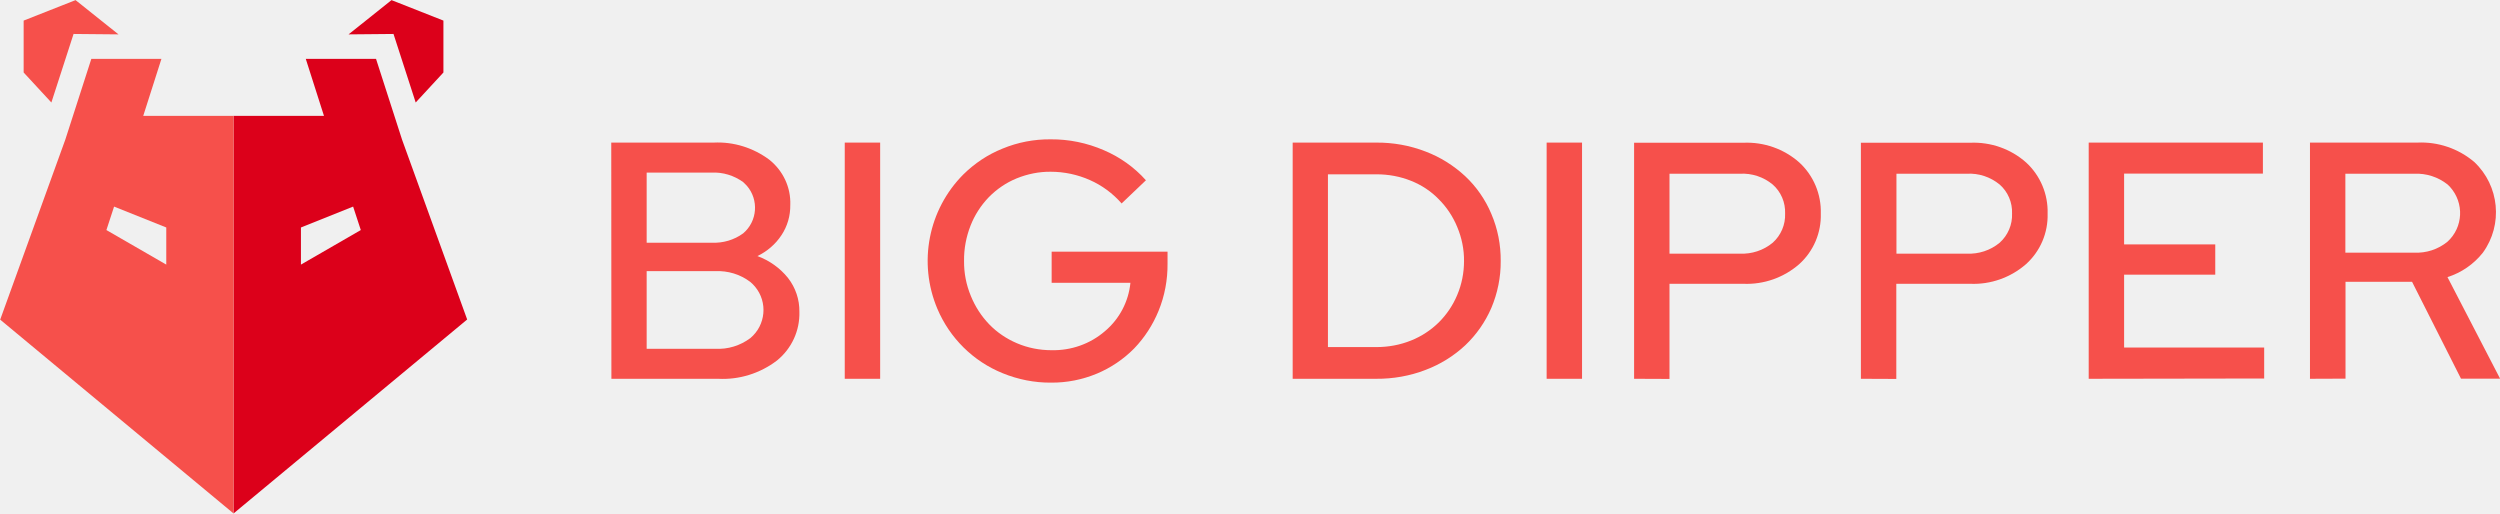
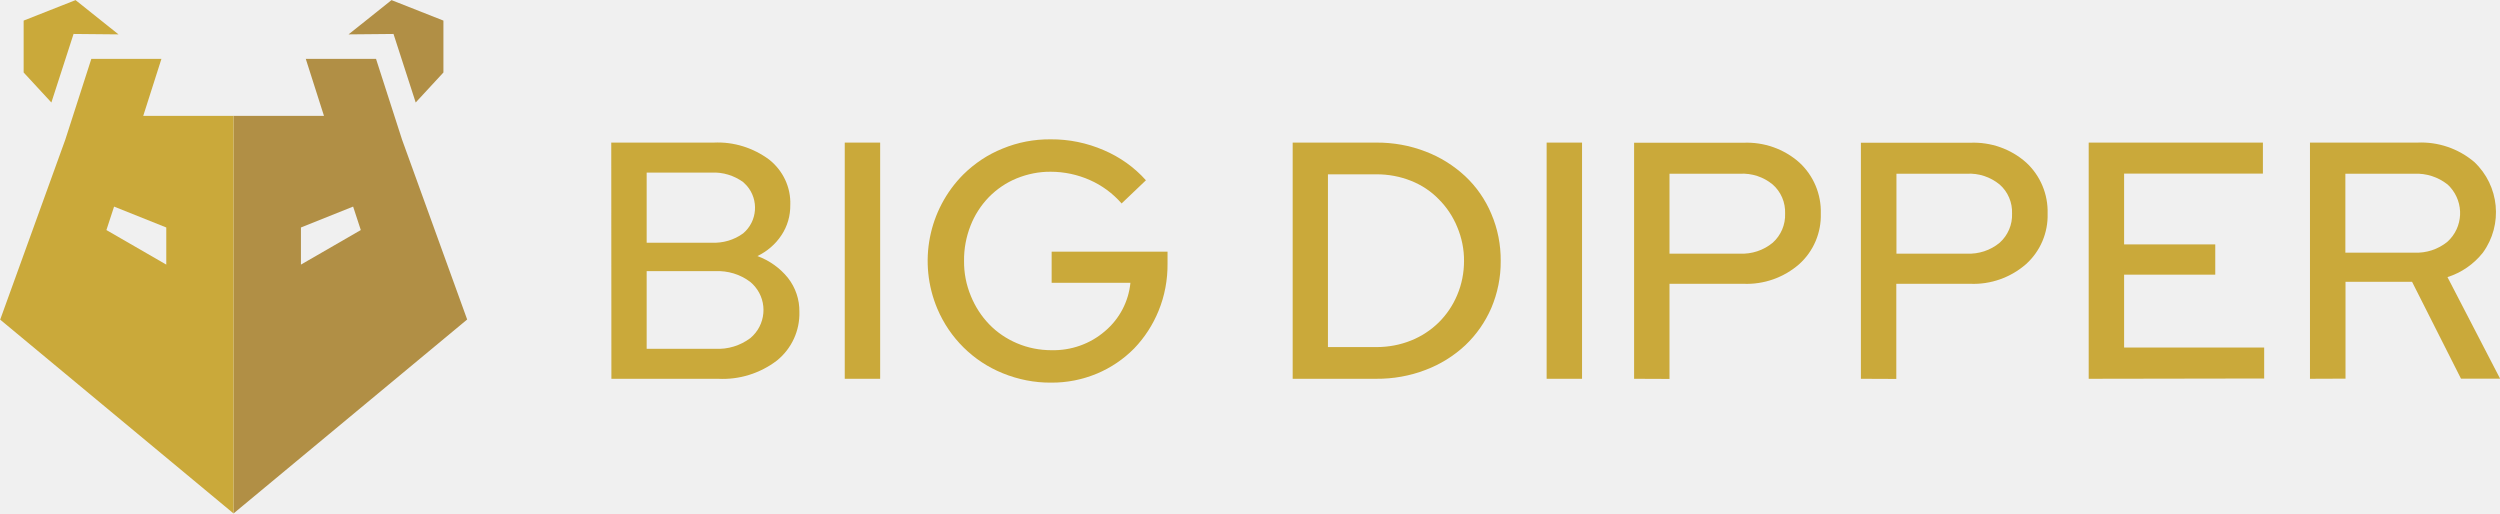
<svg xmlns="http://www.w3.org/2000/svg" version="1.1" id="home" x="0px" y="0px" viewBox="0 0 175.81 36.11" style="enable-background:new 0 0 175.81 36.11;" xml:space="preserve">
  <style type="text/css">
	.st0{fill:none;}
	.st1{stroke:#000000;stroke-width:0.14;stroke-miterlimit:10;}
	.st2{fill:#FD3B4C;}
	.st3{fill-rule:evenodd;clip-rule:evenodd;fill:#F4863B;}
	.st4{fill:#FFFFFF;}
	.st5{fill-rule:evenodd;clip-rule:evenodd;fill:#5C7BFC;}
	.st6{fill-rule:evenodd;clip-rule:evenodd;fill:#FEB92B;}
	.st7{fill-rule:evenodd;clip-rule:evenodd;fill:#3EAF66;}
	.st8{fill:#8F4DDB;}
	.st9{fill:#1D1E22;}
	.st10{fill:#FD565F;}
	.st11{fill:#25282D;}
	.st12{fill:#E6E6E6;}
	.st13{fill-rule:evenodd;clip-rule:evenodd;fill:#FD3B4C;}
	.st14{fill-rule:evenodd;clip-rule:evenodd;fill:#FFFFFF;}
	.st15{fill:#12B263;}
	.st16{fill:#3EAF66;}
- 	.st17{fill:#DC001A;}
- 	.st18{fill:#F6504B;}
+ 	.st17{fill:#b18f45;}
+ 	.st18{fill:#CAA93A;}
</style>
  <g>
    <g id="Group_20765_1_" transform="translate(11.553 9.938)">
      <path id="Path_45208_3_" class="st17" d="M16.12-7.55l1.56,4.82l1.95-2.11v-3.65l-3.65-1.44l-3.02,2.41L16.12-7.55z" />
      <path id="Path_45209_3_" class="st17" d="M16.72-0.12L16.72-0.12L14.89-5.8H9.95l1.28,4.01H4.87v27.96L21.3,12.53L16.72-0.12z     M9.61,8.67V6.06l3.67-1.47l0.54,1.65L9.61,8.67z" />
      <path id="Path_45210_3_" class="st18" d="M-6.38-7.55l-1.56,4.82l-1.95-2.11v-3.65l3.65-1.44l3.02,2.41L-6.38-7.55z" />
      <path id="Path_45211_3_" class="st18" d="M-1.48-1.79L-0.2-5.8h-4.93l-1.83,5.68l0,0l-4.58,12.66L4.87,26.17V-1.79L-1.48-1.79z     M0.14,8.67l-4.21-2.43l0.54-1.65l3.67,1.47V8.67z" />
    </g>
    <g id="Group_20766_1_" transform="translate(54.536 19.708)">
      <path id="Path_45212_1_" class="st18" d="M-11.55-9.68h7.2c1.4-0.07,2.78,0.36,3.91,1.2c0.97,0.77,1.53,1.95,1.48,3.19    c0.01,0.75-0.2,1.49-0.62,2.12C0-2.53-0.59-2.03-1.27-1.7c0.84,0.31,1.59,0.84,2.15,1.54c0.53,0.68,0.81,1.51,0.8,2.37    C1.72,3.54,1.14,4.8,0.11,5.64c-1.19,0.91-2.66,1.37-4.15,1.29h-7.5L-11.55-9.68z M-4.5-7.57h-4.56v4.93h4.56    c0.8,0.04,1.59-0.19,2.23-0.66c1-0.85,1.11-2.35,0.26-3.34C-2.09-6.73-2.18-6.82-2.27-6.9C-2.92-7.37-3.7-7.61-4.5-7.57z     M-4.24,4.82c0.89,0.05,1.76-0.22,2.47-0.75c1.09-0.91,1.24-2.53,0.33-3.62c-0.1-0.12-0.21-0.23-0.33-0.33    c-0.71-0.54-1.58-0.8-2.47-0.76h-4.82v5.46H-4.24z" />
      <path id="Path_45213_1_" class="st18" d="M4.87,6.93V-9.68h2.49V6.93H4.87z" />
      <path id="Path_45214_1_" class="st18" d="M27.57-1.16c0.01,1.13-0.2,2.26-0.63,3.31c-0.4,0.98-0.98,1.88-1.72,2.65    c-0.74,0.75-1.63,1.35-2.6,1.76c-1.03,0.43-2.13,0.65-3.24,0.64c-1.17,0.01-2.32-0.22-3.4-0.66c-2.08-0.84-3.73-2.48-4.6-4.54    c-1.36-3.23-0.64-6.96,1.83-9.44c0.79-0.78,1.72-1.4,2.74-1.81c1.08-0.45,2.23-0.67,3.4-0.66c1.28-0.01,2.55,0.25,3.73,0.76    c1.13,0.48,2.15,1.2,2.97,2.12L24.34-5.4c-0.62-0.71-1.38-1.27-2.24-1.65c-0.86-0.38-1.8-0.58-2.74-0.58    c-0.83-0.01-1.65,0.16-2.41,0.47c-0.73,0.3-1.39,0.75-1.95,1.32c-0.55,0.57-0.99,1.25-1.28,1.99c-0.31,0.79-0.47,1.63-0.46,2.48    c-0.01,0.85,0.15,1.69,0.48,2.48c0.3,0.74,0.74,1.42,1.29,1.99c0.55,0.57,1.22,1.02,1.95,1.33c0.77,0.33,1.6,0.49,2.43,0.49    c1.38,0.03,2.72-0.44,3.76-1.34c1.02-0.86,1.66-2.08,1.79-3.4h-5.54v-2.19h8.15V-1.16z" />
      <path id="Path_45215_1_" class="st18" d="M36.37,6.93V-9.68h5.87c1.19-0.01,2.37,0.2,3.48,0.63c1.03,0.39,1.97,0.98,2.78,1.73    c0.79,0.74,1.42,1.65,1.84,2.65c0.45,1.05,0.67,2.18,0.66,3.32c0.01,1.13-0.22,2.26-0.66,3.3c-0.43,0.99-1.05,1.88-1.83,2.62    c-0.8,0.75-1.75,1.34-2.78,1.73c-1.11,0.43-2.3,0.64-3.49,0.63L36.37,6.93z M42.27-7.45h-3.42V4.7h3.42    c0.83,0,1.65-0.15,2.42-0.46c0.73-0.29,1.4-0.73,1.96-1.28c0.55-0.55,0.99-1.2,1.29-1.92c0.32-0.75,0.48-1.57,0.48-2.38    c0.01-0.83-0.16-1.65-0.48-2.41c-0.3-0.73-0.74-1.39-1.29-1.94C46.1-6.26,45.43-6.7,44.7-6.99C43.93-7.3,43.1-7.45,42.27-7.45    L42.27-7.45z" />
      <path id="Path_45216_1_" class="st18" d="M54.23,6.93V-9.68h2.49V6.93H54.23z" />
      <path id="Path_45217_1_" class="st18" d="M60.38,6.93v-16.6h7.69c1.44-0.06,2.85,0.43,3.93,1.39c1,0.92,1.55,2.23,1.51,3.59    c0.04,1.35-0.51,2.65-1.52,3.56c-1.08,0.94-2.48,1.44-3.92,1.38h-5.2v6.69L60.38,6.93z M67.81-7.49h-4.94v5.62h4.94    c0.84,0.04,1.67-0.23,2.32-0.77c0.58-0.52,0.9-1.27,0.87-2.05c0.03-0.78-0.29-1.53-0.87-2.04C69.48-7.27,68.65-7.54,67.81-7.49z" />
      <path id="Path_45218_1_" class="st18" d="M76.33,6.93v-16.6h7.69c1.44-0.06,2.85,0.43,3.93,1.39c1,0.92,1.55,2.23,1.51,3.59    c0.04,1.35-0.51,2.65-1.52,3.56c-1.08,0.94-2.48,1.44-3.92,1.38h-5.2v6.69L76.33,6.93z M83.77-7.49h-4.94v5.62h4.94    c0.84,0.04,1.67-0.23,2.32-0.77c0.58-0.52,0.9-1.27,0.87-2.05c0.03-0.78-0.29-1.53-0.87-2.04C85.43-7.27,84.61-7.54,83.77-7.49    L83.77-7.49z" />
      <path id="Path_45219_1_" class="st18" d="M92.35,6.93V-9.68h12.25v2.18h-9.76v4.98h6.41v2.13h-6.41v5.12h9.85v2.18L92.35,6.93z" />
      <path id="Path_45220_1_" class="st18" d="M107.91,6.93V-9.68h7.55c1.46-0.07,2.89,0.42,4,1.36c1.78,1.67,2.04,4.41,0.61,6.38    c-0.64,0.81-1.51,1.41-2.49,1.72l3.7,7.14h-2.75l-3.44-6.81h-4.68v6.81L107.91,6.93z M115.25-7.49h-4.85v5.55h4.84    c0.85,0.04,1.68-0.23,2.34-0.77c1.11-1.01,1.19-2.72,0.19-3.84c-0.06-0.06-0.12-0.13-0.19-0.19    C116.92-7.26,116.09-7.53,115.25-7.49L115.25-7.49z" />
    </g>
  </g>
</svg>
